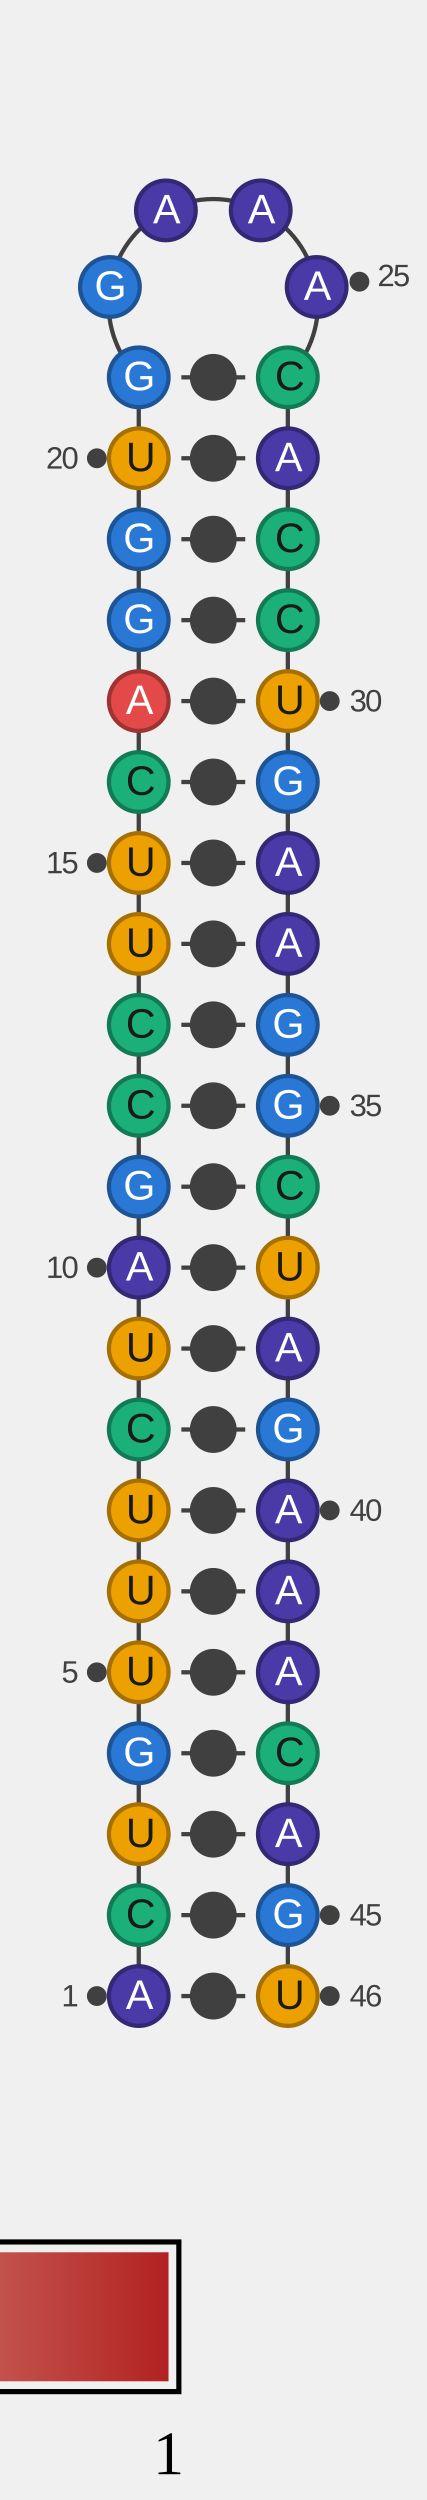
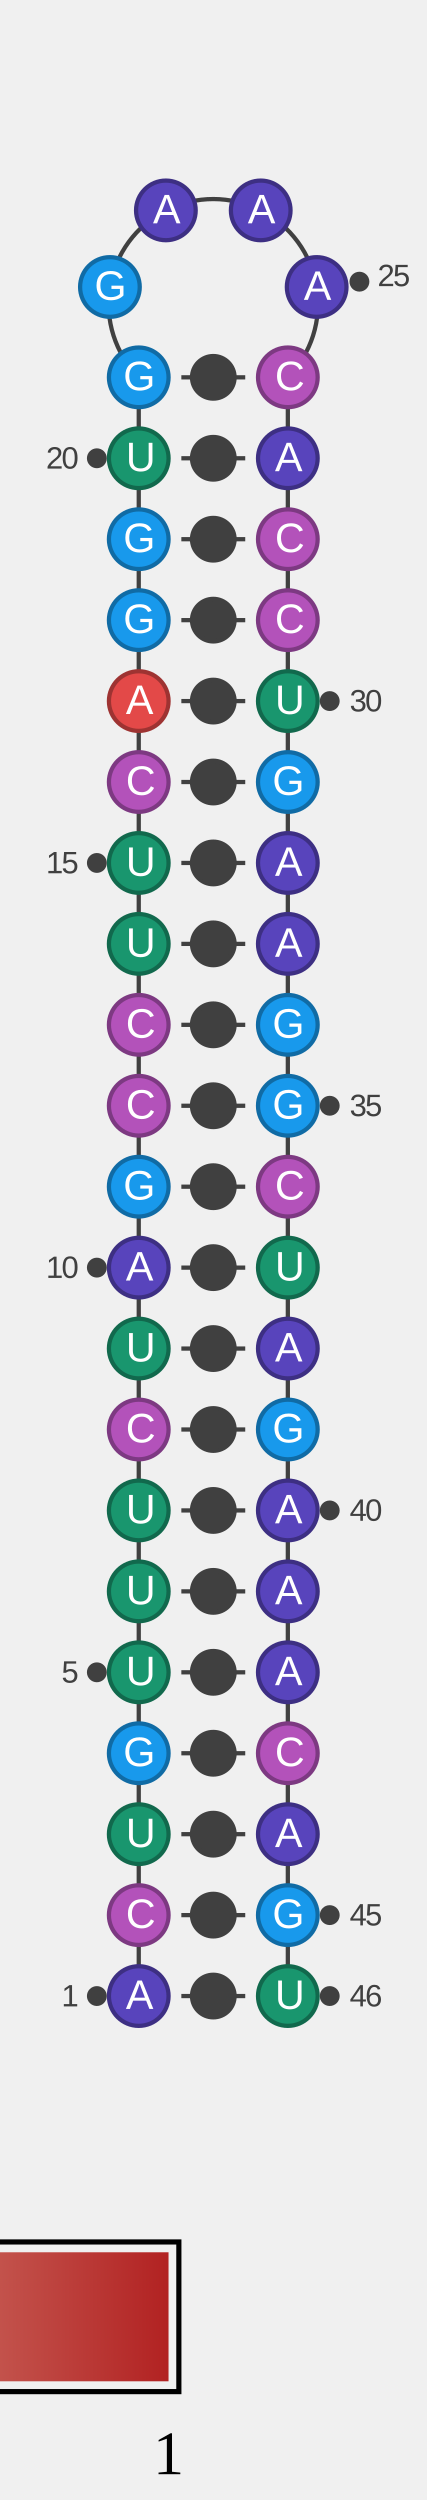
<svg xmlns="http://www.w3.org/2000/svg" width="82.656" height="484.409" viewBox="0 0 82.656 484.409">
  <path d="M 26.884 73.114 A 20.293 20.293 170.771 0 1 21.298 55.607" stroke="#404040" stroke-width="0.825" fill="none" />
  <path d="M 21.298 55.607 A 20.293 20.293 170.771 0 1 32.14 40.768" stroke="#404040" stroke-width="0.825" fill="none" />
  <path d="M 32.14 40.768 A 20.293 20.293 116.924 0 1 50.517 40.768" stroke="#404040" stroke-width="0.825" fill="none" />
  <path d="M 50.517 40.768 A 20.293 20.293 63.076 0 1 61.358 55.607" stroke="#404040" stroke-width="0.825" fill="none" />
  <path d="M 61.358 55.607 A 20.293 20.293 9.229 0 1 55.772 73.114" stroke="#404040" stroke-width="0.825" fill="none" />
  <g>
-     <circle cx="21.298" cy="55.607" r="5.778" stroke="#1d5495" stroke-width="0.825" fill="#2a78d6" />
+     <circle cx="21.298" cy="55.607" r="5.778" stroke="#106ba5" stroke-width="0.825" fill="#1899ec" />
    <text x="18.298" y="58.107" style="fill:#ffffff;font-family:Arial;font-size:8;">G</text>
  </g>
  <g>
-     <circle cx="32.14" cy="40.768" r="5.778" stroke="#332874" stroke-width="0.825" fill="#4a3aa7" />
+     <circle cx="32.14" cy="40.768" r="5.778" stroke="#3d2f83" stroke-width="0.825" fill="#5844bc" />
    <text x="29.64" y="43.268" style="fill:#ffffff;font-family:Arial;font-size:8;">A</text>
  </g>
  <g>
-     <circle cx="50.517" cy="40.768" r="5.778" stroke="#332874" stroke-width="0.825" fill="#4a3aa7" />
+     <circle cx="50.517" cy="40.768" r="5.778" stroke="#3d2f83" stroke-width="0.825" fill="#5844bc" />
    <text x="48.017" y="43.268" style="fill:#ffffff;font-family:Arial;font-size:8;">A</text>
  </g>
  <g>
-     <circle cx="61.358" cy="55.607" r="5.778" stroke="#332874" stroke-width="0.825" fill="#4a3aa7" />
+     <circle cx="61.358" cy="55.607" r="5.778" stroke="#3d2f83" stroke-width="0.825" fill="#5844bc" />
    <text x="58.858" y="58.107" style="fill:#ffffff;font-family:Arial;font-size:8;">A</text>
  </g>
  <g>
    <text x="73.152" y="55.447" style="fill:#404040;font-family:Arial;font-size:6;">2</text>
  </g>
  <g>
    <text x="76.152" y="55.447" style="fill:#404040;font-family:Arial;font-size:6;">5</text>
  </g>
  <g>
    <circle cx="69.644" cy="54.58" r="1.926" stroke-width="0.0" fill="#404040" />
  </g>
  <line x1="26.884" y1="380.985" x2="26.884" y2="376.858" stroke="#404040" stroke-width="0.825" />
  <line x1="26.884" y1="365.302" x2="26.884" y2="361.175" stroke="#404040" stroke-width="0.825" />
  <line x1="26.884" y1="349.62" x2="26.884" y2="345.493" stroke="#404040" stroke-width="0.825" />
  <line x1="26.884" y1="333.938" x2="26.884" y2="329.811" stroke="#404040" stroke-width="0.825" />
  <line x1="26.884" y1="318.255" x2="26.884" y2="314.128" stroke="#404040" stroke-width="0.825" />
  <line x1="26.884" y1="302.573" x2="26.884" y2="298.446" stroke="#404040" stroke-width="0.825" />
  <line x1="26.884" y1="286.89" x2="26.884" y2="282.763" stroke="#404040" stroke-width="0.825" />
  <line x1="26.884" y1="271.208" x2="26.884" y2="267.081" stroke="#404040" stroke-width="0.825" />
  <line x1="26.884" y1="255.526" x2="26.884" y2="251.399" stroke="#404040" stroke-width="0.825" />
  <line x1="26.884" y1="239.843" x2="26.884" y2="235.716" stroke="#404040" stroke-width="0.825" />
  <line x1="26.884" y1="224.161" x2="26.884" y2="220.034" stroke="#404040" stroke-width="0.825" />
  <line x1="26.884" y1="208.478" x2="26.884" y2="204.351" stroke="#404040" stroke-width="0.825" />
  <line x1="26.884" y1="192.796" x2="26.884" y2="188.669" stroke="#404040" stroke-width="0.825" />
  <line x1="26.884" y1="177.114" x2="26.884" y2="172.987" stroke="#404040" stroke-width="0.825" />
  <line x1="26.884" y1="161.431" x2="26.884" y2="157.304" stroke="#404040" stroke-width="0.825" />
  <line x1="26.884" y1="145.749" x2="26.884" y2="141.622" stroke="#404040" stroke-width="0.825" />
  <line x1="26.884" y1="130.066" x2="26.884" y2="125.939" stroke="#404040" stroke-width="0.825" />
  <line x1="26.884" y1="114.384" x2="26.884" y2="110.257" stroke="#404040" stroke-width="0.825" />
  <line x1="26.884" y1="98.701" x2="26.884" y2="94.575" stroke="#404040" stroke-width="0.825" />
  <line x1="26.884" y1="83.019" x2="26.884" y2="78.892" stroke="#404040" stroke-width="0.825" />
  <line x1="55.772" y1="78.892" x2="55.772" y2="83.019" stroke="#404040" stroke-width="0.825" />
  <line x1="55.772" y1="94.575" x2="55.772" y2="98.701" stroke="#404040" stroke-width="0.825" />
  <line x1="55.772" y1="110.257" x2="55.772" y2="114.384" stroke="#404040" stroke-width="0.825" />
  <line x1="55.772" y1="125.939" x2="55.772" y2="130.066" stroke="#404040" stroke-width="0.825" />
  <line x1="55.772" y1="141.622" x2="55.772" y2="145.749" stroke="#404040" stroke-width="0.825" />
  <line x1="55.772" y1="157.304" x2="55.772" y2="161.431" stroke="#404040" stroke-width="0.825" />
  <line x1="55.772" y1="172.987" x2="55.772" y2="177.114" stroke="#404040" stroke-width="0.825" />
  <line x1="55.772" y1="188.669" x2="55.772" y2="192.796" stroke="#404040" stroke-width="0.825" />
  <line x1="55.772" y1="204.351" x2="55.772" y2="208.478" stroke="#404040" stroke-width="0.825" />
  <line x1="55.772" y1="220.034" x2="55.772" y2="224.161" stroke="#404040" stroke-width="0.825" />
  <line x1="55.772" y1="235.716" x2="55.772" y2="239.843" stroke="#404040" stroke-width="0.825" />
  <line x1="55.772" y1="251.399" x2="55.772" y2="255.526" stroke="#404040" stroke-width="0.825" />
  <line x1="55.772" y1="267.081" x2="55.772" y2="271.208" stroke="#404040" stroke-width="0.825" />
  <line x1="55.772" y1="282.763" x2="55.772" y2="286.89" stroke="#404040" stroke-width="0.825" />
  <line x1="55.772" y1="298.446" x2="55.772" y2="302.573" stroke="#404040" stroke-width="0.825" />
  <line x1="55.772" y1="314.128" x2="55.772" y2="318.255" stroke="#404040" stroke-width="0.825" />
  <line x1="55.772" y1="329.811" x2="55.772" y2="333.938" stroke="#404040" stroke-width="0.825" />
  <line x1="55.772" y1="345.493" x2="55.772" y2="349.62" stroke="#404040" stroke-width="0.825" />
  <line x1="55.772" y1="361.175" x2="55.772" y2="365.302" stroke="#404040" stroke-width="0.825" />
  <line x1="55.772" y1="376.858" x2="55.772" y2="380.985" stroke="#404040" stroke-width="0.825" />
  <line x1="35.138" y1="386.762" x2="37.201" y2="386.762" stroke="#404040" stroke-width="0.825" />
  <circle cx="41.328" cy="386.762" r="4.127" stroke="#404040" stroke-width="0.825" fill="#404040" />
  <line x1="45.455" y1="386.762" x2="47.518" y2="386.762" stroke="#404040" stroke-width="0.825" />
  <g>
-     <circle cx="26.884" cy="386.762" r="5.778" stroke="#332874" stroke-width="0.825" fill="#4a3aa7" />
+     <circle cx="26.884" cy="386.762" r="5.778" stroke="#3d2f83" stroke-width="0.825" fill="#5844bc" />
    <text x="24.384" y="389.262" style="fill:#ffffff;font-family:Arial;font-size:8;">A</text>
  </g>
  <g>
    <text x="11.916" y="388.762" style="fill:#404040;font-family:Arial;font-size:6;">1</text>
  </g>
  <g>
    <circle cx="18.767" cy="386.762" r="1.926" stroke-width="0.0" fill="#404040" />
  </g>
  <g>
-     <circle cx="55.772" cy="386.762" r="5.778" stroke="#a57000" stroke-width="0.825" fill="#eda100" />
-     <text x="53.272" y="389.262" style="fill:#1a1a1a;font-family:Arial;font-size:8;">U</text>
+     <circle cx="55.772" cy="386.762" r="5.778" stroke="#11694d" stroke-width="0.825" fill="#19966e" />
+     <text x="53.272" y="389.262" style="fill:#ffffff;font-family:Arial;font-size:8;">U</text>
  </g>
  <g>
    <text x="67.741" y="388.762" style="fill:#404040;font-family:Arial;font-size:6;">4</text>
  </g>
  <g>
    <text x="70.741" y="388.762" style="fill:#404040;font-family:Arial;font-size:6;">6</text>
  </g>
  <g>
    <circle cx="63.889" cy="386.762" r="1.926" stroke-width="0.0" fill="#404040" />
  </g>
  <line x1="35.138" y1="371.08" x2="37.201" y2="371.08" stroke="#404040" stroke-width="0.825" />
  <circle cx="41.328" cy="371.08" r="4.127" stroke="#404040" stroke-width="0.825" fill="#404040" />
  <line x1="45.455" y1="371.08" x2="47.518" y2="371.08" stroke="#404040" stroke-width="0.825" />
  <g>
-     <circle cx="26.884" cy="371.08" r="5.778" stroke="#127a55" stroke-width="0.825" fill="#1baf7a" />
-     <text x="24.384" y="373.58" style="fill:#1a1a1a;font-family:Arial;font-size:8;">C</text>
-   </g>
-   <g>
-     <circle cx="55.772" cy="371.08" r="5.778" stroke="#1d5495" stroke-width="0.825" fill="#2a78d6" />
+     <circle cx="26.884" cy="371.08" r="5.778" stroke="#7d3982" stroke-width="0.825" fill="#b352ba" />
+     <text x="24.384" y="373.58" style="fill:#ffffff;font-family:Arial;font-size:8;">C</text>
+   </g>
+   <g>
+     <circle cx="55.772" cy="371.08" r="5.778" stroke="#106ba5" stroke-width="0.825" fill="#1899ec" />
    <text x="52.772" y="373.58" style="fill:#ffffff;font-family:Arial;font-size:8;">G</text>
  </g>
  <g>
    <text x="67.741" y="373.08" style="fill:#404040;font-family:Arial;font-size:6;">4</text>
  </g>
  <g>
    <text x="70.741" y="373.08" style="fill:#404040;font-family:Arial;font-size:6;">5</text>
  </g>
  <g>
    <circle cx="63.889" cy="371.08" r="1.926" stroke-width="0.0" fill="#404040" />
  </g>
  <line x1="35.138" y1="355.398" x2="37.201" y2="355.398" stroke="#404040" stroke-width="0.825" />
  <circle cx="41.328" cy="355.398" r="4.127" stroke="#404040" stroke-width="0.825" fill="#404040" />
  <line x1="45.455" y1="355.398" x2="47.518" y2="355.398" stroke="#404040" stroke-width="0.825" />
  <g>
-     <circle cx="26.884" cy="355.398" r="5.778" stroke="#a57000" stroke-width="0.825" fill="#eda100" />
-     <text x="24.384" y="357.898" style="fill:#1a1a1a;font-family:Arial;font-size:8;">U</text>
-   </g>
-   <g>
-     <circle cx="55.772" cy="355.398" r="5.778" stroke="#332874" stroke-width="0.825" fill="#4a3aa7" />
+     <circle cx="26.884" cy="355.398" r="5.778" stroke="#11694d" stroke-width="0.825" fill="#19966e" />
+     <text x="24.384" y="357.898" style="fill:#ffffff;font-family:Arial;font-size:8;">U</text>
+   </g>
+   <g>
+     <circle cx="55.772" cy="355.398" r="5.778" stroke="#3d2f83" stroke-width="0.825" fill="#5844bc" />
    <text x="53.272" y="357.898" style="fill:#ffffff;font-family:Arial;font-size:8;">A</text>
  </g>
  <line x1="35.138" y1="339.715" x2="37.201" y2="339.715" stroke="#404040" stroke-width="0.825" />
  <circle cx="41.328" cy="339.715" r="4.127" stroke="#404040" stroke-width="0.825" fill="#404040" />
  <line x1="45.455" y1="339.715" x2="47.518" y2="339.715" stroke="#404040" stroke-width="0.825" />
  <g>
-     <circle cx="26.884" cy="339.715" r="5.778" stroke="#1d5495" stroke-width="0.825" fill="#2a78d6" />
+     <circle cx="26.884" cy="339.715" r="5.778" stroke="#106ba5" stroke-width="0.825" fill="#1899ec" />
    <text x="23.884" y="342.215" style="fill:#ffffff;font-family:Arial;font-size:8;">G</text>
  </g>
  <g>
-     <circle cx="55.772" cy="339.715" r="5.778" stroke="#127a55" stroke-width="0.825" fill="#1baf7a" />
-     <text x="53.272" y="342.215" style="fill:#1a1a1a;font-family:Arial;font-size:8;">C</text>
+     <circle cx="55.772" cy="339.715" r="5.778" stroke="#7d3982" stroke-width="0.825" fill="#b352ba" />
+     <text x="53.272" y="342.215" style="fill:#ffffff;font-family:Arial;font-size:8;">C</text>
  </g>
  <line x1="35.138" y1="324.033" x2="37.201" y2="324.033" stroke="#404040" stroke-width="0.825" />
  <circle cx="41.328" cy="324.033" r="4.127" stroke="#404040" stroke-width="0.825" fill="#404040" />
  <line x1="45.455" y1="324.033" x2="47.518" y2="324.033" stroke="#404040" stroke-width="0.825" />
  <g>
-     <circle cx="26.884" cy="324.033" r="5.778" stroke="#a57000" stroke-width="0.825" fill="#eda100" />
-     <text x="24.384" y="326.533" style="fill:#1a1a1a;font-family:Arial;font-size:8;">U</text>
+     <circle cx="26.884" cy="324.033" r="5.778" stroke="#11694d" stroke-width="0.825" fill="#19966e" />
+     <text x="24.384" y="326.533" style="fill:#ffffff;font-family:Arial;font-size:8;">U</text>
  </g>
  <g>
    <text x="11.916" y="326.033" style="fill:#404040;font-family:Arial;font-size:6;">5</text>
  </g>
  <g>
    <circle cx="18.767" cy="324.033" r="1.926" stroke-width="0.0" fill="#404040" />
  </g>
  <g>
-     <circle cx="55.772" cy="324.033" r="5.778" stroke="#332874" stroke-width="0.825" fill="#4a3aa7" />
+     <circle cx="55.772" cy="324.033" r="5.778" stroke="#3d2f83" stroke-width="0.825" fill="#5844bc" />
    <text x="53.272" y="326.533" style="fill:#ffffff;font-family:Arial;font-size:8;">A</text>
  </g>
  <line x1="35.138" y1="308.35" x2="37.201" y2="308.35" stroke="#404040" stroke-width="0.825" />
  <circle cx="41.328" cy="308.35" r="4.127" stroke="#404040" stroke-width="0.825" fill="#404040" />
  <line x1="45.455" y1="308.35" x2="47.518" y2="308.35" stroke="#404040" stroke-width="0.825" />
  <g>
-     <circle cx="26.884" cy="308.35" r="5.778" stroke="#a57000" stroke-width="0.825" fill="#eda100" />
-     <text x="24.384" y="310.85" style="fill:#1a1a1a;font-family:Arial;font-size:8;">U</text>
-   </g>
-   <g>
-     <circle cx="55.772" cy="308.35" r="5.778" stroke="#332874" stroke-width="0.825" fill="#4a3aa7" />
+     <circle cx="26.884" cy="308.35" r="5.778" stroke="#11694d" stroke-width="0.825" fill="#19966e" />
+     <text x="24.384" y="310.85" style="fill:#ffffff;font-family:Arial;font-size:8;">U</text>
+   </g>
+   <g>
+     <circle cx="55.772" cy="308.35" r="5.778" stroke="#3d2f83" stroke-width="0.825" fill="#5844bc" />
    <text x="53.272" y="310.85" style="fill:#ffffff;font-family:Arial;font-size:8;">A</text>
  </g>
  <line x1="35.138" y1="292.668" x2="37.201" y2="292.668" stroke="#404040" stroke-width="0.825" />
  <circle cx="41.328" cy="292.668" r="4.127" stroke="#404040" stroke-width="0.825" fill="#404040" />
  <line x1="45.455" y1="292.668" x2="47.518" y2="292.668" stroke="#404040" stroke-width="0.825" />
  <g>
-     <circle cx="26.884" cy="292.668" r="5.778" stroke="#a57000" stroke-width="0.825" fill="#eda100" />
-     <text x="24.384" y="295.168" style="fill:#1a1a1a;font-family:Arial;font-size:8;">U</text>
-   </g>
-   <g>
-     <circle cx="55.772" cy="292.668" r="5.778" stroke="#332874" stroke-width="0.825" fill="#4a3aa7" />
+     <circle cx="26.884" cy="292.668" r="5.778" stroke="#11694d" stroke-width="0.825" fill="#19966e" />
+     <text x="24.384" y="295.168" style="fill:#ffffff;font-family:Arial;font-size:8;">U</text>
+   </g>
+   <g>
+     <circle cx="55.772" cy="292.668" r="5.778" stroke="#3d2f83" stroke-width="0.825" fill="#5844bc" />
    <text x="53.272" y="295.168" style="fill:#ffffff;font-family:Arial;font-size:8;">A</text>
  </g>
  <g>
    <text x="67.741" y="294.668" style="fill:#404040;font-family:Arial;font-size:6;">4</text>
  </g>
  <g>
    <text x="70.741" y="294.668" style="fill:#404040;font-family:Arial;font-size:6;">0</text>
  </g>
  <g>
    <circle cx="63.889" cy="292.668" r="1.926" stroke-width="0.0" fill="#404040" />
  </g>
  <line x1="35.138" y1="276.986" x2="37.201" y2="276.986" stroke="#404040" stroke-width="0.825" />
  <circle cx="41.328" cy="276.986" r="4.127" stroke="#404040" stroke-width="0.825" fill="#404040" />
  <line x1="45.455" y1="276.986" x2="47.518" y2="276.986" stroke="#404040" stroke-width="0.825" />
  <g>
-     <circle cx="26.884" cy="276.986" r="5.778" stroke="#127a55" stroke-width="0.825" fill="#1baf7a" />
-     <text x="24.384" y="279.486" style="fill:#1a1a1a;font-family:Arial;font-size:8;">C</text>
-   </g>
-   <g>
-     <circle cx="55.772" cy="276.986" r="5.778" stroke="#1d5495" stroke-width="0.825" fill="#2a78d6" />
+     <circle cx="26.884" cy="276.986" r="5.778" stroke="#7d3982" stroke-width="0.825" fill="#b352ba" />
+     <text x="24.384" y="279.486" style="fill:#ffffff;font-family:Arial;font-size:8;">C</text>
+   </g>
+   <g>
+     <circle cx="55.772" cy="276.986" r="5.778" stroke="#106ba5" stroke-width="0.825" fill="#1899ec" />
    <text x="52.772" y="279.486" style="fill:#ffffff;font-family:Arial;font-size:8;">G</text>
  </g>
  <line x1="35.138" y1="261.303" x2="37.201" y2="261.303" stroke="#404040" stroke-width="0.825" />
  <circle cx="41.328" cy="261.303" r="4.127" stroke="#404040" stroke-width="0.825" fill="#404040" />
  <line x1="45.455" y1="261.303" x2="47.518" y2="261.303" stroke="#404040" stroke-width="0.825" />
  <g>
-     <circle cx="26.884" cy="261.303" r="5.778" stroke="#a57000" stroke-width="0.825" fill="#eda100" />
-     <text x="24.384" y="263.803" style="fill:#1a1a1a;font-family:Arial;font-size:8;">U</text>
-   </g>
-   <g>
-     <circle cx="55.772" cy="261.303" r="5.778" stroke="#332874" stroke-width="0.825" fill="#4a3aa7" />
+     <circle cx="26.884" cy="261.303" r="5.778" stroke="#11694d" stroke-width="0.825" fill="#19966e" />
+     <text x="24.384" y="263.803" style="fill:#ffffff;font-family:Arial;font-size:8;">U</text>
+   </g>
+   <g>
+     <circle cx="55.772" cy="261.303" r="5.778" stroke="#3d2f83" stroke-width="0.825" fill="#5844bc" />
    <text x="53.272" y="263.803" style="fill:#ffffff;font-family:Arial;font-size:8;">A</text>
  </g>
  <line x1="35.138" y1="245.621" x2="37.201" y2="245.621" stroke="#404040" stroke-width="0.825" />
  <circle cx="41.328" cy="245.621" r="4.127" stroke="#404040" stroke-width="0.825" fill="#404040" />
  <line x1="45.455" y1="245.621" x2="47.518" y2="245.621" stroke="#404040" stroke-width="0.825" />
  <g>
-     <circle cx="26.884" cy="245.621" r="5.778" stroke="#332874" stroke-width="0.825" fill="#4a3aa7" />
+     <circle cx="26.884" cy="245.621" r="5.778" stroke="#3d2f83" stroke-width="0.825" fill="#5844bc" />
    <text x="24.384" y="248.121" style="fill:#ffffff;font-family:Arial;font-size:8;">A</text>
  </g>
  <g>
    <text x="11.916" y="247.621" style="fill:#404040;font-family:Arial;font-size:6;">0</text>
  </g>
  <g>
    <text x="8.916" y="247.621" style="fill:#404040;font-family:Arial;font-size:6;">1</text>
  </g>
  <g>
    <circle cx="18.767" cy="245.621" r="1.926" stroke-width="0.0" fill="#404040" />
  </g>
  <g>
-     <circle cx="55.772" cy="245.621" r="5.778" stroke="#a57000" stroke-width="0.825" fill="#eda100" />
-     <text x="53.272" y="248.121" style="fill:#1a1a1a;font-family:Arial;font-size:8;">U</text>
+     <circle cx="55.772" cy="245.621" r="5.778" stroke="#11694d" stroke-width="0.825" fill="#19966e" />
+     <text x="53.272" y="248.121" style="fill:#ffffff;font-family:Arial;font-size:8;">U</text>
  </g>
  <line x1="35.138" y1="229.938" x2="37.201" y2="229.938" stroke="#404040" stroke-width="0.825" />
  <circle cx="41.328" cy="229.938" r="4.127" stroke="#404040" stroke-width="0.825" fill="#404040" />
  <line x1="45.455" y1="229.938" x2="47.518" y2="229.938" stroke="#404040" stroke-width="0.825" />
  <g>
-     <circle cx="26.884" cy="229.938" r="5.778" stroke="#1d5495" stroke-width="0.825" fill="#2a78d6" />
+     <circle cx="26.884" cy="229.938" r="5.778" stroke="#106ba5" stroke-width="0.825" fill="#1899ec" />
    <text x="23.884" y="232.438" style="fill:#ffffff;font-family:Arial;font-size:8;">G</text>
  </g>
  <g>
-     <circle cx="55.772" cy="229.938" r="5.778" stroke="#127a55" stroke-width="0.825" fill="#1baf7a" />
-     <text x="53.272" y="232.438" style="fill:#1a1a1a;font-family:Arial;font-size:8;">C</text>
+     <circle cx="55.772" cy="229.938" r="5.778" stroke="#7d3982" stroke-width="0.825" fill="#b352ba" />
+     <text x="53.272" y="232.438" style="fill:#ffffff;font-family:Arial;font-size:8;">C</text>
  </g>
  <line x1="35.138" y1="214.256" x2="37.201" y2="214.256" stroke="#404040" stroke-width="0.825" />
  <circle cx="41.328" cy="214.256" r="4.127" stroke="#404040" stroke-width="0.825" fill="#404040" />
  <line x1="45.455" y1="214.256" x2="47.518" y2="214.256" stroke="#404040" stroke-width="0.825" />
  <g>
-     <circle cx="26.884" cy="214.256" r="5.778" stroke="#127a55" stroke-width="0.825" fill="#1baf7a" />
-     <text x="24.384" y="216.756" style="fill:#1a1a1a;font-family:Arial;font-size:8;">C</text>
-   </g>
-   <g>
-     <circle cx="55.772" cy="214.256" r="5.778" stroke="#1d5495" stroke-width="0.825" fill="#2a78d6" />
+     <circle cx="26.884" cy="214.256" r="5.778" stroke="#7d3982" stroke-width="0.825" fill="#b352ba" />
+     <text x="24.384" y="216.756" style="fill:#ffffff;font-family:Arial;font-size:8;">C</text>
+   </g>
+   <g>
+     <circle cx="55.772" cy="214.256" r="5.778" stroke="#106ba5" stroke-width="0.825" fill="#1899ec" />
    <text x="52.772" y="216.756" style="fill:#ffffff;font-family:Arial;font-size:8;">G</text>
  </g>
  <g>
    <text x="67.741" y="216.256" style="fill:#404040;font-family:Arial;font-size:6;">3</text>
  </g>
  <g>
    <text x="70.741" y="216.256" style="fill:#404040;font-family:Arial;font-size:6;">5</text>
  </g>
  <g>
    <circle cx="63.889" cy="214.256" r="1.926" stroke-width="0.0" fill="#404040" />
  </g>
  <line x1="35.138" y1="198.574" x2="37.201" y2="198.574" stroke="#404040" stroke-width="0.825" />
  <circle cx="41.328" cy="198.574" r="4.127" stroke="#404040" stroke-width="0.825" fill="#404040" />
  <line x1="45.455" y1="198.574" x2="47.518" y2="198.574" stroke="#404040" stroke-width="0.825" />
  <g>
-     <circle cx="26.884" cy="198.574" r="5.778" stroke="#127a55" stroke-width="0.825" fill="#1baf7a" />
-     <text x="24.384" y="201.074" style="fill:#1a1a1a;font-family:Arial;font-size:8;">C</text>
-   </g>
-   <g>
-     <circle cx="55.772" cy="198.574" r="5.778" stroke="#1d5495" stroke-width="0.825" fill="#2a78d6" />
+     <circle cx="26.884" cy="198.574" r="5.778" stroke="#7d3982" stroke-width="0.825" fill="#b352ba" />
+     <text x="24.384" y="201.074" style="fill:#ffffff;font-family:Arial;font-size:8;">C</text>
+   </g>
+   <g>
+     <circle cx="55.772" cy="198.574" r="5.778" stroke="#106ba5" stroke-width="0.825" fill="#1899ec" />
    <text x="52.772" y="201.074" style="fill:#ffffff;font-family:Arial;font-size:8;">G</text>
  </g>
  <line x1="35.138" y1="182.891" x2="37.201" y2="182.891" stroke="#404040" stroke-width="0.825" />
  <circle cx="41.328" cy="182.891" r="4.127" stroke="#404040" stroke-width="0.825" fill="#404040" />
  <line x1="45.455" y1="182.891" x2="47.518" y2="182.891" stroke="#404040" stroke-width="0.825" />
  <g>
-     <circle cx="26.884" cy="182.891" r="5.778" stroke="#a57000" stroke-width="0.825" fill="#eda100" />
-     <text x="24.384" y="185.391" style="fill:#1a1a1a;font-family:Arial;font-size:8;">U</text>
-   </g>
-   <g>
-     <circle cx="55.772" cy="182.891" r="5.778" stroke="#332874" stroke-width="0.825" fill="#4a3aa7" />
+     <circle cx="26.884" cy="182.891" r="5.778" stroke="#11694d" stroke-width="0.825" fill="#19966e" />
+     <text x="24.384" y="185.391" style="fill:#ffffff;font-family:Arial;font-size:8;">U</text>
+   </g>
+   <g>
+     <circle cx="55.772" cy="182.891" r="5.778" stroke="#3d2f83" stroke-width="0.825" fill="#5844bc" />
    <text x="53.272" y="185.391" style="fill:#ffffff;font-family:Arial;font-size:8;">A</text>
  </g>
  <line x1="35.138" y1="167.209" x2="37.201" y2="167.209" stroke="#404040" stroke-width="0.825" />
  <circle cx="41.328" cy="167.209" r="4.127" stroke="#404040" stroke-width="0.825" fill="#404040" />
  <line x1="45.455" y1="167.209" x2="47.518" y2="167.209" stroke="#404040" stroke-width="0.825" />
  <g>
-     <circle cx="26.884" cy="167.209" r="5.778" stroke="#a57000" stroke-width="0.825" fill="#eda100" />
-     <text x="24.384" y="169.709" style="fill:#1a1a1a;font-family:Arial;font-size:8;">U</text>
+     <circle cx="26.884" cy="167.209" r="5.778" stroke="#11694d" stroke-width="0.825" fill="#19966e" />
+     <text x="24.384" y="169.709" style="fill:#ffffff;font-family:Arial;font-size:8;">U</text>
  </g>
  <g>
    <text x="11.916" y="169.209" style="fill:#404040;font-family:Arial;font-size:6;">5</text>
  </g>
  <g>
    <text x="8.916" y="169.209" style="fill:#404040;font-family:Arial;font-size:6;">1</text>
  </g>
  <g>
    <circle cx="18.767" cy="167.209" r="1.926" stroke-width="0.0" fill="#404040" />
  </g>
  <g>
-     <circle cx="55.772" cy="167.209" r="5.778" stroke="#332874" stroke-width="0.825" fill="#4a3aa7" />
+     <circle cx="55.772" cy="167.209" r="5.778" stroke="#3d2f83" stroke-width="0.825" fill="#5844bc" />
    <text x="53.272" y="169.709" style="fill:#ffffff;font-family:Arial;font-size:8;">A</text>
  </g>
  <line x1="35.138" y1="151.526" x2="37.201" y2="151.526" stroke="#404040" stroke-width="0.825" />
  <circle cx="41.328" cy="151.526" r="4.127" stroke="#404040" stroke-width="0.825" fill="#404040" />
  <line x1="45.455" y1="151.526" x2="47.518" y2="151.526" stroke="#404040" stroke-width="0.825" />
  <g>
-     <circle cx="26.884" cy="151.526" r="5.778" stroke="#127a55" stroke-width="0.825" fill="#1baf7a" />
-     <text x="24.384" y="154.026" style="fill:#1a1a1a;font-family:Arial;font-size:8;">C</text>
-   </g>
-   <g>
-     <circle cx="55.772" cy="151.526" r="5.778" stroke="#1d5495" stroke-width="0.825" fill="#2a78d6" />
+     <circle cx="26.884" cy="151.526" r="5.778" stroke="#7d3982" stroke-width="0.825" fill="#b352ba" />
+     <text x="24.384" y="154.026" style="fill:#ffffff;font-family:Arial;font-size:8;">C</text>
+   </g>
+   <g>
+     <circle cx="55.772" cy="151.526" r="5.778" stroke="#106ba5" stroke-width="0.825" fill="#1899ec" />
    <text x="52.772" y="154.026" style="fill:#ffffff;font-family:Arial;font-size:8;">G</text>
  </g>
  <line x1="35.138" y1="135.844" x2="37.201" y2="135.844" stroke="#404040" stroke-width="0.825" />
  <circle cx="41.328" cy="135.844" r="4.127" stroke="#404040" stroke-width="0.825" fill="#404040" />
  <line x1="45.455" y1="135.844" x2="47.518" y2="135.844" stroke="#404040" stroke-width="0.825" />
  <g>
    <circle cx="26.884" cy="135.844" r="5.778" stroke="#9e3332" stroke-width="0.825" fill="#e34948" />
    <text x="24.384" y="138.344" style="fill:#ffffff;font-family:Arial;font-size:8;">A</text>
  </g>
  <g>
-     <circle cx="55.772" cy="135.844" r="5.778" stroke="#a57000" stroke-width="0.825" fill="#eda100" />
-     <text x="53.272" y="138.344" style="fill:#1a1a1a;font-family:Arial;font-size:8;">U</text>
+     <circle cx="55.772" cy="135.844" r="5.778" stroke="#11694d" stroke-width="0.825" fill="#19966e" />
+     <text x="53.272" y="138.344" style="fill:#ffffff;font-family:Arial;font-size:8;">U</text>
  </g>
  <g>
    <text x="67.741" y="137.844" style="fill:#404040;font-family:Arial;font-size:6;">3</text>
  </g>
  <g>
    <text x="70.741" y="137.844" style="fill:#404040;font-family:Arial;font-size:6;">0</text>
  </g>
  <g>
    <circle cx="63.889" cy="135.844" r="1.926" stroke-width="0.0" fill="#404040" />
  </g>
  <line x1="35.138" y1="120.162" x2="37.201" y2="120.162" stroke="#404040" stroke-width="0.825" />
  <circle cx="41.328" cy="120.162" r="4.127" stroke="#404040" stroke-width="0.825" fill="#404040" />
  <line x1="45.455" y1="120.162" x2="47.518" y2="120.162" stroke="#404040" stroke-width="0.825" />
  <g>
-     <circle cx="26.884" cy="120.162" r="5.778" stroke="#1d5495" stroke-width="0.825" fill="#2a78d6" />
+     <circle cx="26.884" cy="120.162" r="5.778" stroke="#106ba5" stroke-width="0.825" fill="#1899ec" />
    <text x="23.884" y="122.662" style="fill:#ffffff;font-family:Arial;font-size:8;">G</text>
  </g>
  <g>
-     <circle cx="55.772" cy="120.162" r="5.778" stroke="#127a55" stroke-width="0.825" fill="#1baf7a" />
-     <text x="53.272" y="122.662" style="fill:#1a1a1a;font-family:Arial;font-size:8;">C</text>
+     <circle cx="55.772" cy="120.162" r="5.778" stroke="#7d3982" stroke-width="0.825" fill="#b352ba" />
+     <text x="53.272" y="122.662" style="fill:#ffffff;font-family:Arial;font-size:8;">C</text>
  </g>
  <line x1="35.138" y1="104.479" x2="37.201" y2="104.479" stroke="#404040" stroke-width="0.825" />
  <circle cx="41.328" cy="104.479" r="4.127" stroke="#404040" stroke-width="0.825" fill="#404040" />
  <line x1="45.455" y1="104.479" x2="47.518" y2="104.479" stroke="#404040" stroke-width="0.825" />
  <g>
-     <circle cx="26.884" cy="104.479" r="5.778" stroke="#1d5495" stroke-width="0.825" fill="#2a78d6" />
+     <circle cx="26.884" cy="104.479" r="5.778" stroke="#106ba5" stroke-width="0.825" fill="#1899ec" />
    <text x="23.884" y="106.979" style="fill:#ffffff;font-family:Arial;font-size:8;">G</text>
  </g>
  <g>
-     <circle cx="55.772" cy="104.479" r="5.778" stroke="#127a55" stroke-width="0.825" fill="#1baf7a" />
-     <text x="53.272" y="106.979" style="fill:#1a1a1a;font-family:Arial;font-size:8;">C</text>
+     <circle cx="55.772" cy="104.479" r="5.778" stroke="#7d3982" stroke-width="0.825" fill="#b352ba" />
+     <text x="53.272" y="106.979" style="fill:#ffffff;font-family:Arial;font-size:8;">C</text>
  </g>
  <line x1="35.138" y1="88.797" x2="37.201" y2="88.797" stroke="#404040" stroke-width="0.825" />
  <circle cx="41.328" cy="88.797" r="4.127" stroke="#404040" stroke-width="0.825" fill="#404040" />
  <line x1="45.455" y1="88.797" x2="47.518" y2="88.797" stroke="#404040" stroke-width="0.825" />
  <g>
-     <circle cx="26.884" cy="88.797" r="5.778" stroke="#a57000" stroke-width="0.825" fill="#eda100" />
-     <text x="24.384" y="91.297" style="fill:#1a1a1a;font-family:Arial;font-size:8;">U</text>
+     <circle cx="26.884" cy="88.797" r="5.778" stroke="#11694d" stroke-width="0.825" fill="#19966e" />
+     <text x="24.384" y="91.297" style="fill:#ffffff;font-family:Arial;font-size:8;">U</text>
  </g>
  <g>
    <text x="11.916" y="90.797" style="fill:#404040;font-family:Arial;font-size:6;">0</text>
  </g>
  <g>
    <text x="8.916" y="90.797" style="fill:#404040;font-family:Arial;font-size:6;">2</text>
  </g>
  <g>
    <circle cx="18.767" cy="88.797" r="1.926" stroke-width="0.0" fill="#404040" />
  </g>
  <g>
-     <circle cx="55.772" cy="88.797" r="5.778" stroke="#332874" stroke-width="0.825" fill="#4a3aa7" />
+     <circle cx="55.772" cy="88.797" r="5.778" stroke="#3d2f83" stroke-width="0.825" fill="#5844bc" />
    <text x="53.272" y="91.297" style="fill:#ffffff;font-family:Arial;font-size:8;">A</text>
  </g>
  <line x1="35.138" y1="73.114" x2="37.201" y2="73.114" stroke="#404040" stroke-width="0.825" />
  <circle cx="41.328" cy="73.114" r="4.127" stroke="#404040" stroke-width="0.825" fill="#404040" />
  <line x1="45.455" y1="73.114" x2="47.518" y2="73.114" stroke="#404040" stroke-width="0.825" />
  <g>
-     <circle cx="26.884" cy="73.114" r="5.778" stroke="#1d5495" stroke-width="0.825" fill="#2a78d6" />
+     <circle cx="26.884" cy="73.114" r="5.778" stroke="#106ba5" stroke-width="0.825" fill="#1899ec" />
    <text x="23.884" y="75.614" style="fill:#ffffff;font-family:Arial;font-size:8;">G</text>
  </g>
  <g>
-     <circle cx="55.772" cy="73.114" r="5.778" stroke="#127a55" stroke-width="0.825" fill="#1baf7a" />
-     <text x="53.272" y="75.614" style="fill:#1a1a1a;font-family:Arial;font-size:8;">C</text>
+     <circle cx="55.772" cy="73.114" r="5.778" stroke="#7d3982" stroke-width="0.825" fill="#b352ba" />
+     <text x="53.272" y="75.614" style="fill:#ffffff;font-family:Arial;font-size:8;">C</text>
  </g>
  <defs>
    <linearGradient id="reactivities_scale" x1="0%" x2="100%" y1="0%" y2="0%">
      <stop offset="0%" stop-color="lightyellow" />
      <stop offset="100%" stop-color="firebrick" />
    </linearGradient>
  </defs>
  <rect fill="url(#reactivities_scale)" x="-117.344" y="436.409" width="150" height="25" />
  <rect fill="none" x="-119.344" y="434.409" width="154" height="29" stroke="black" stroke-width="1" />
  <text text-anchor="middle" x="-117.344" y="479.409">0</text>
  <text text-anchor="middle" x="32.656" y="479.409">1</text>
  <text text-anchor="start" x="-119.344" y="429.409">Reactivity</text>
</svg>
